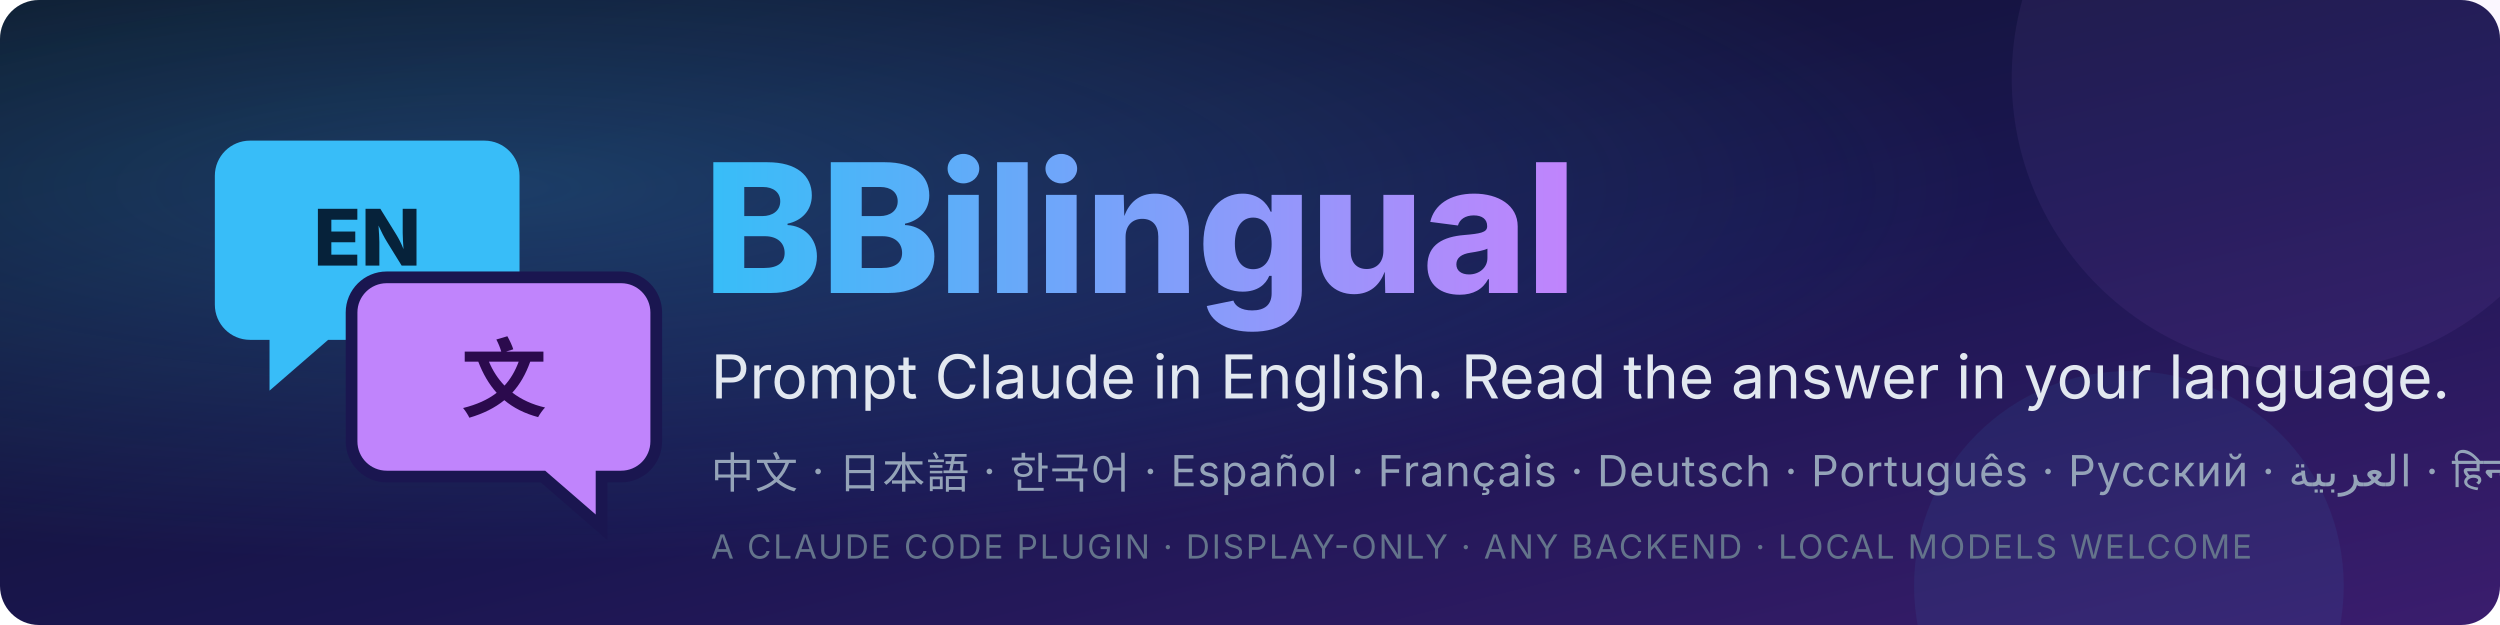
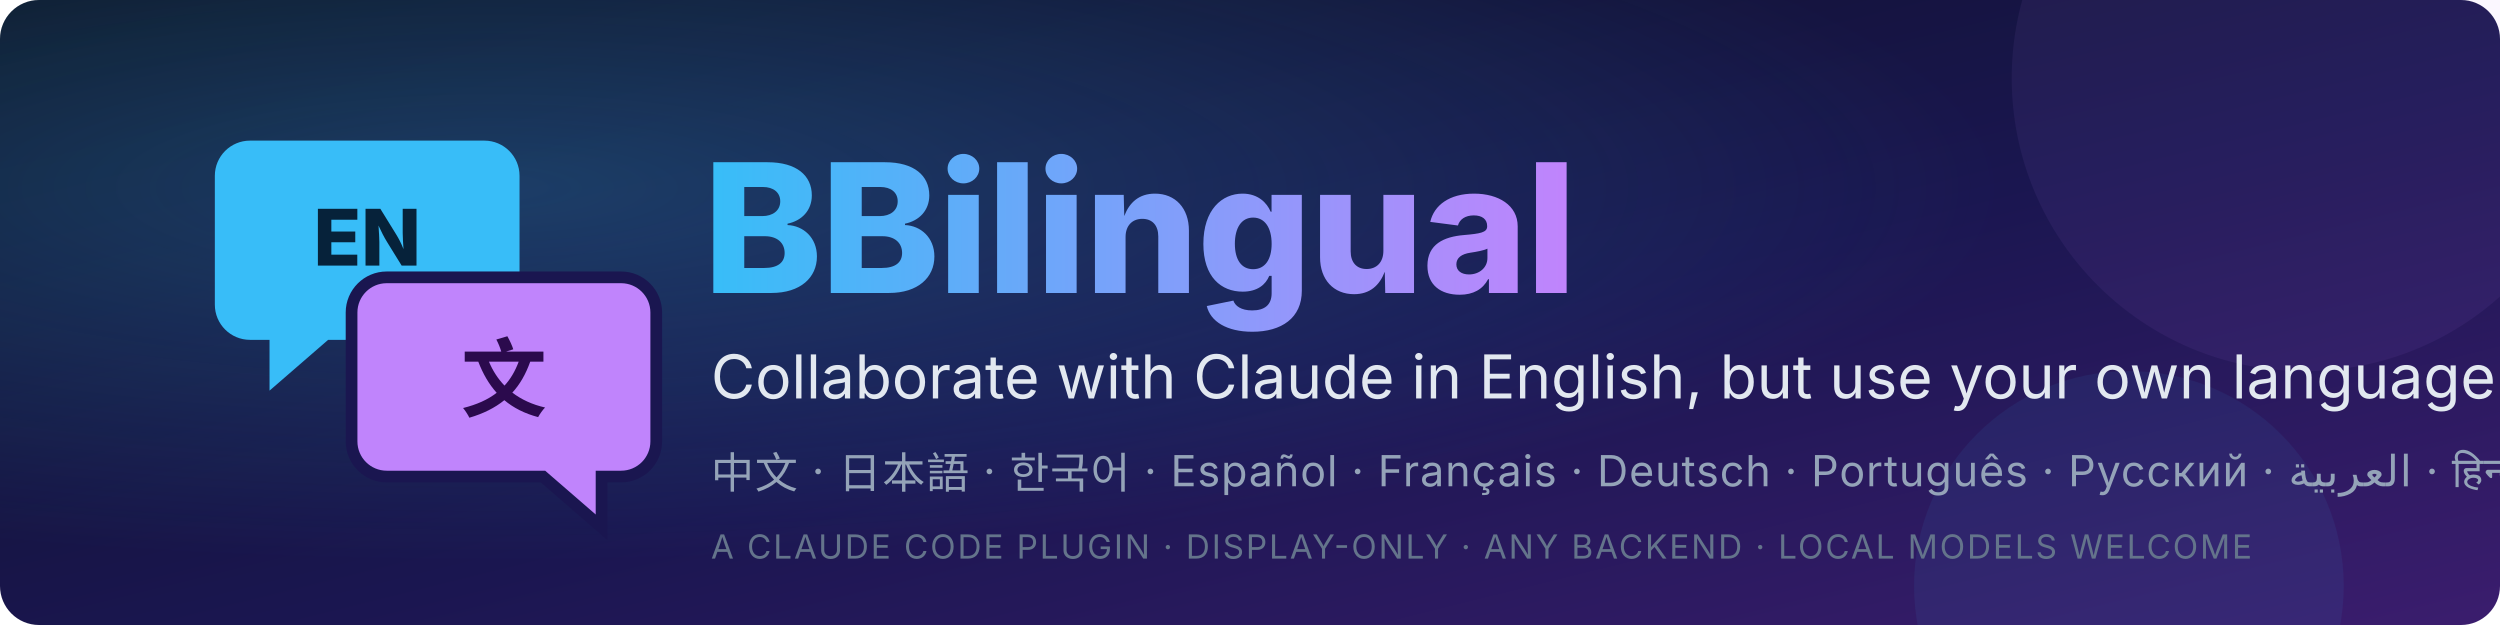
<svg xmlns="http://www.w3.org/2000/svg" width="1280" height="320" viewBox="0 0 1280 320" role="img" aria-labelledby="t d">
  <defs>
    <linearGradient id="bg" x1="0" y1="0" x2="1" y2="1">
      <stop offset="0" stop-color="#0b1020" />
      <stop offset="0.55" stop-color="#1a1650" />
      <stop offset="1" stop-color="#3b1d6e" />
    </linearGradient>
    <linearGradient id="word" x1="0" y1="0" x2="1" y2="0">
      <stop offset="0" stop-color="#38bdf8" />
      <stop offset="1" stop-color="#c084fc" />
    </linearGradient>
    <radialGradient id="glow" cx="0.2" cy="0.3" r="0.6">
      <stop offset="0" stop-color="#38bdf8" stop-opacity="0.25" />
      <stop offset="1" stop-color="#38bdf8" stop-opacity="0" />
    </radialGradient>
  </defs>
  <style>
    .sans { font-family: "Inter", "Segoe UI", system-ui, -apple-system, "Helvetica Neue", Arial, "Noto Sans CJK SC", "Microsoft YaHei", "PingFang SC", sans-serif; }
  </style>
  <rect width="1280" height="320" rx="20" fill="url(#bg)" />
  <rect width="1280" height="320" rx="20" fill="url(#glow)" />
  <circle cx="1180" cy="40" r="150" fill="#c084fc" opacity="0.07" />
  <circle cx="1090" cy="300" r="110" fill="#38bdf8" opacity="0.07" />
  <g transform="translate(110 72)">
    <path d="M18 0h120a18 18 0 0 1 18 18v66a18 18 0 0 1-18 18H58l-30 26v-26h-10A18 18 0 0 1 0 84V18A18 18 0 0 1 18 0z" fill="#38bdf8" />
    <text x="78" y="64" text-anchor="middle" class="sans" font-size="40" font-weight="800" fill="#06223a">EN</text>
    <g transform="translate(70 70)">
      <path d="M18 0h120a18 18 0 0 1 18 18v66a18 18 0 0 1-18 18h-10v26l-30-26H18A18 18 0 0 1 0 84V18A18 18 0 0 1 18 0z" fill="#c084fc" stroke="#1a1650" stroke-width="6" />
      <text x="78" y="68" text-anchor="middle" class="sans" font-size="44" font-weight="800" fill="#2b0a4d">文</text>
    </g>
  </g>
  <text x="360" y="150" class="sans" font-size="92" font-weight="800" letter-spacing="-1" fill="url(#word)">BBilingual</text>
-   <text x="364" y="204" class="sans" font-size="31" fill="#e2e8f0">Prompt Claude in English. Read the answer in your language.</text>
+   <text x="364" y="204" class="sans" font-size="31" fill="#e2e8f0">Collaborate with Claude in English, but use your own language.</text>
  <text x="364" y="250" class="sans" font-size="22" fill="#94a3b8" letter-spacing="0.5">中文  ·  日本語  ·  한국어  ·  Español  ·  Français  ·  Deutsch  ·  Português  ·  Русский  ·  العربية  ·  हिन्दी</text>
  <text x="364" y="286" class="sans" font-size="17" fill="#64748b" letter-spacing="1">A CLAUDE CODE PLUGIN  ·  DISPLAY-ONLY  ·  ANY BACKEND  ·  LOCAL MODELS WELCOME</text>
</svg>
